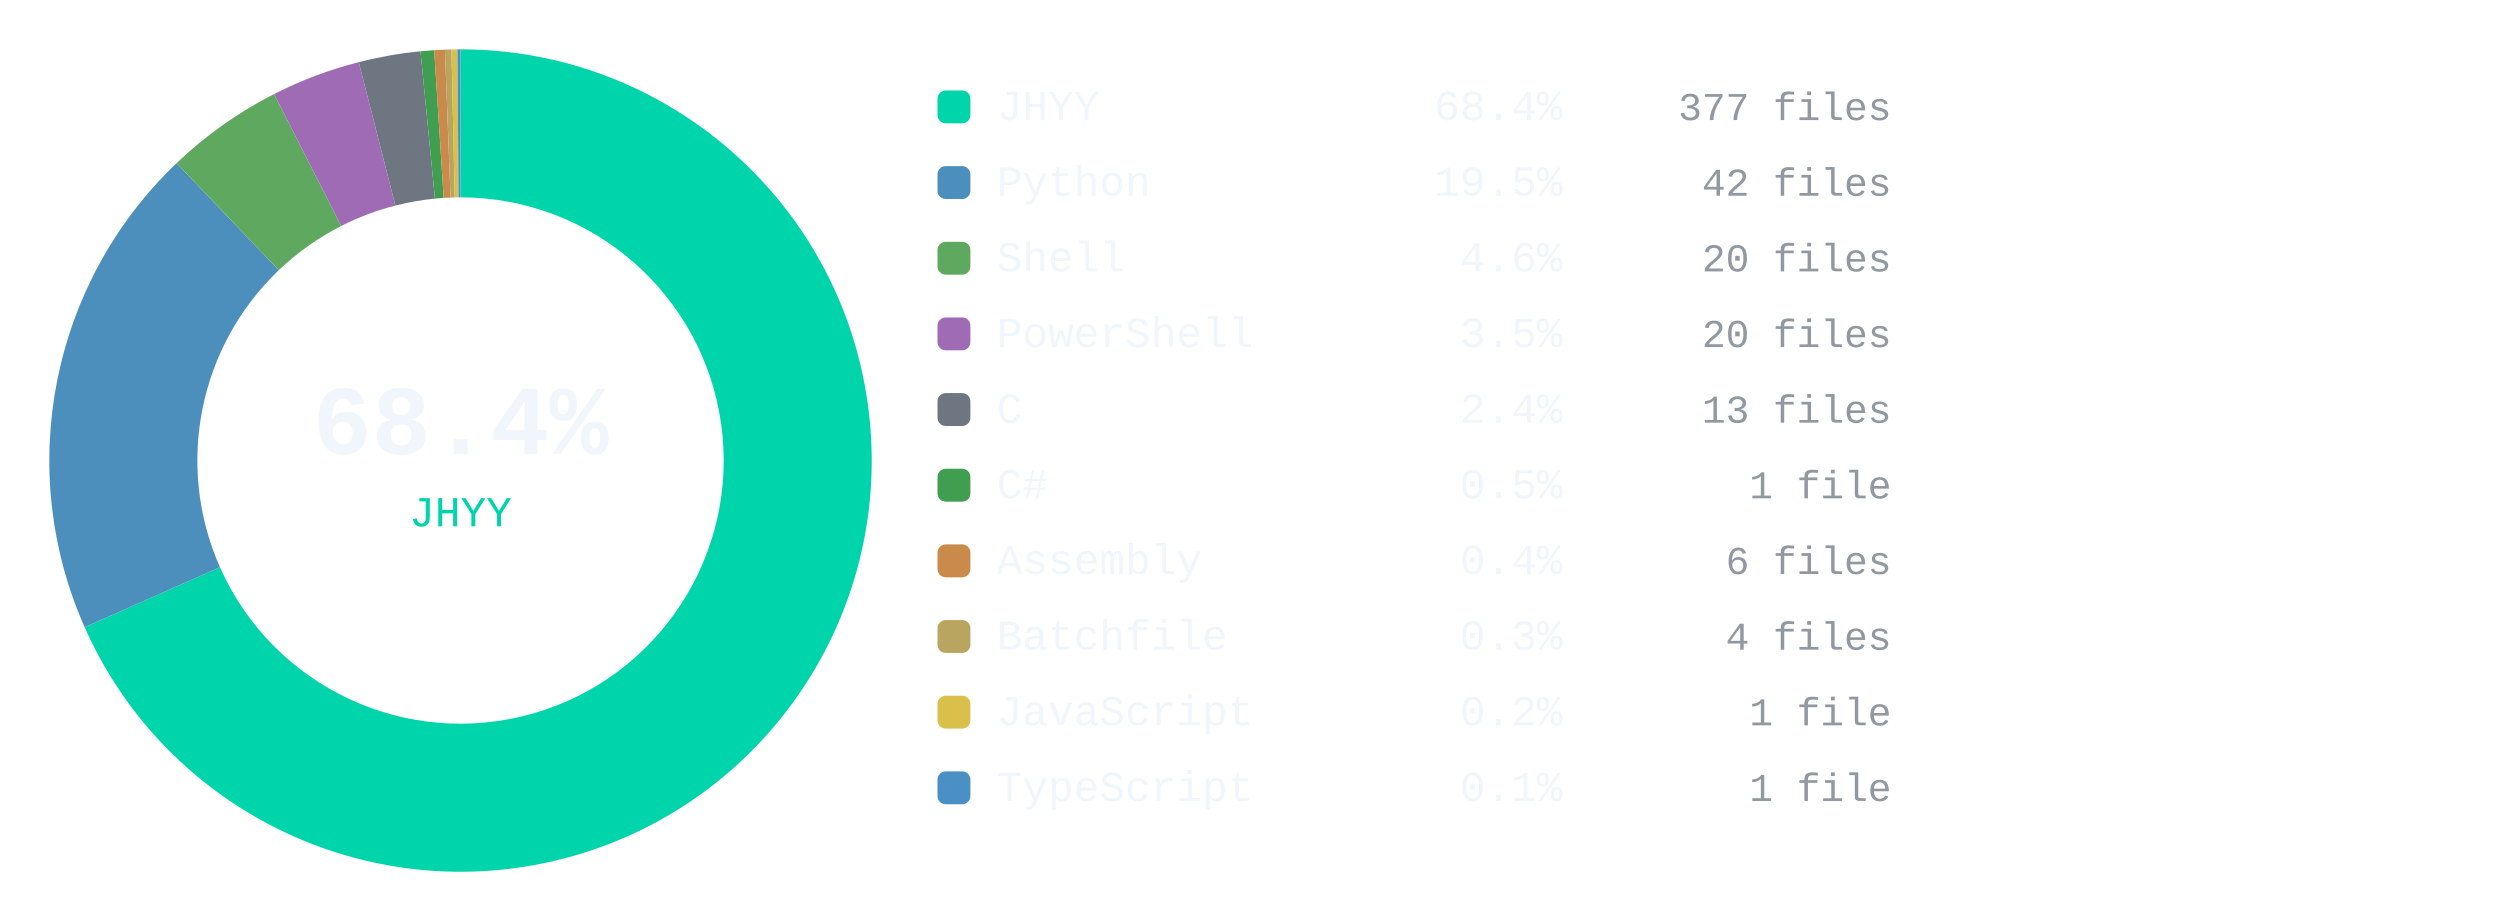
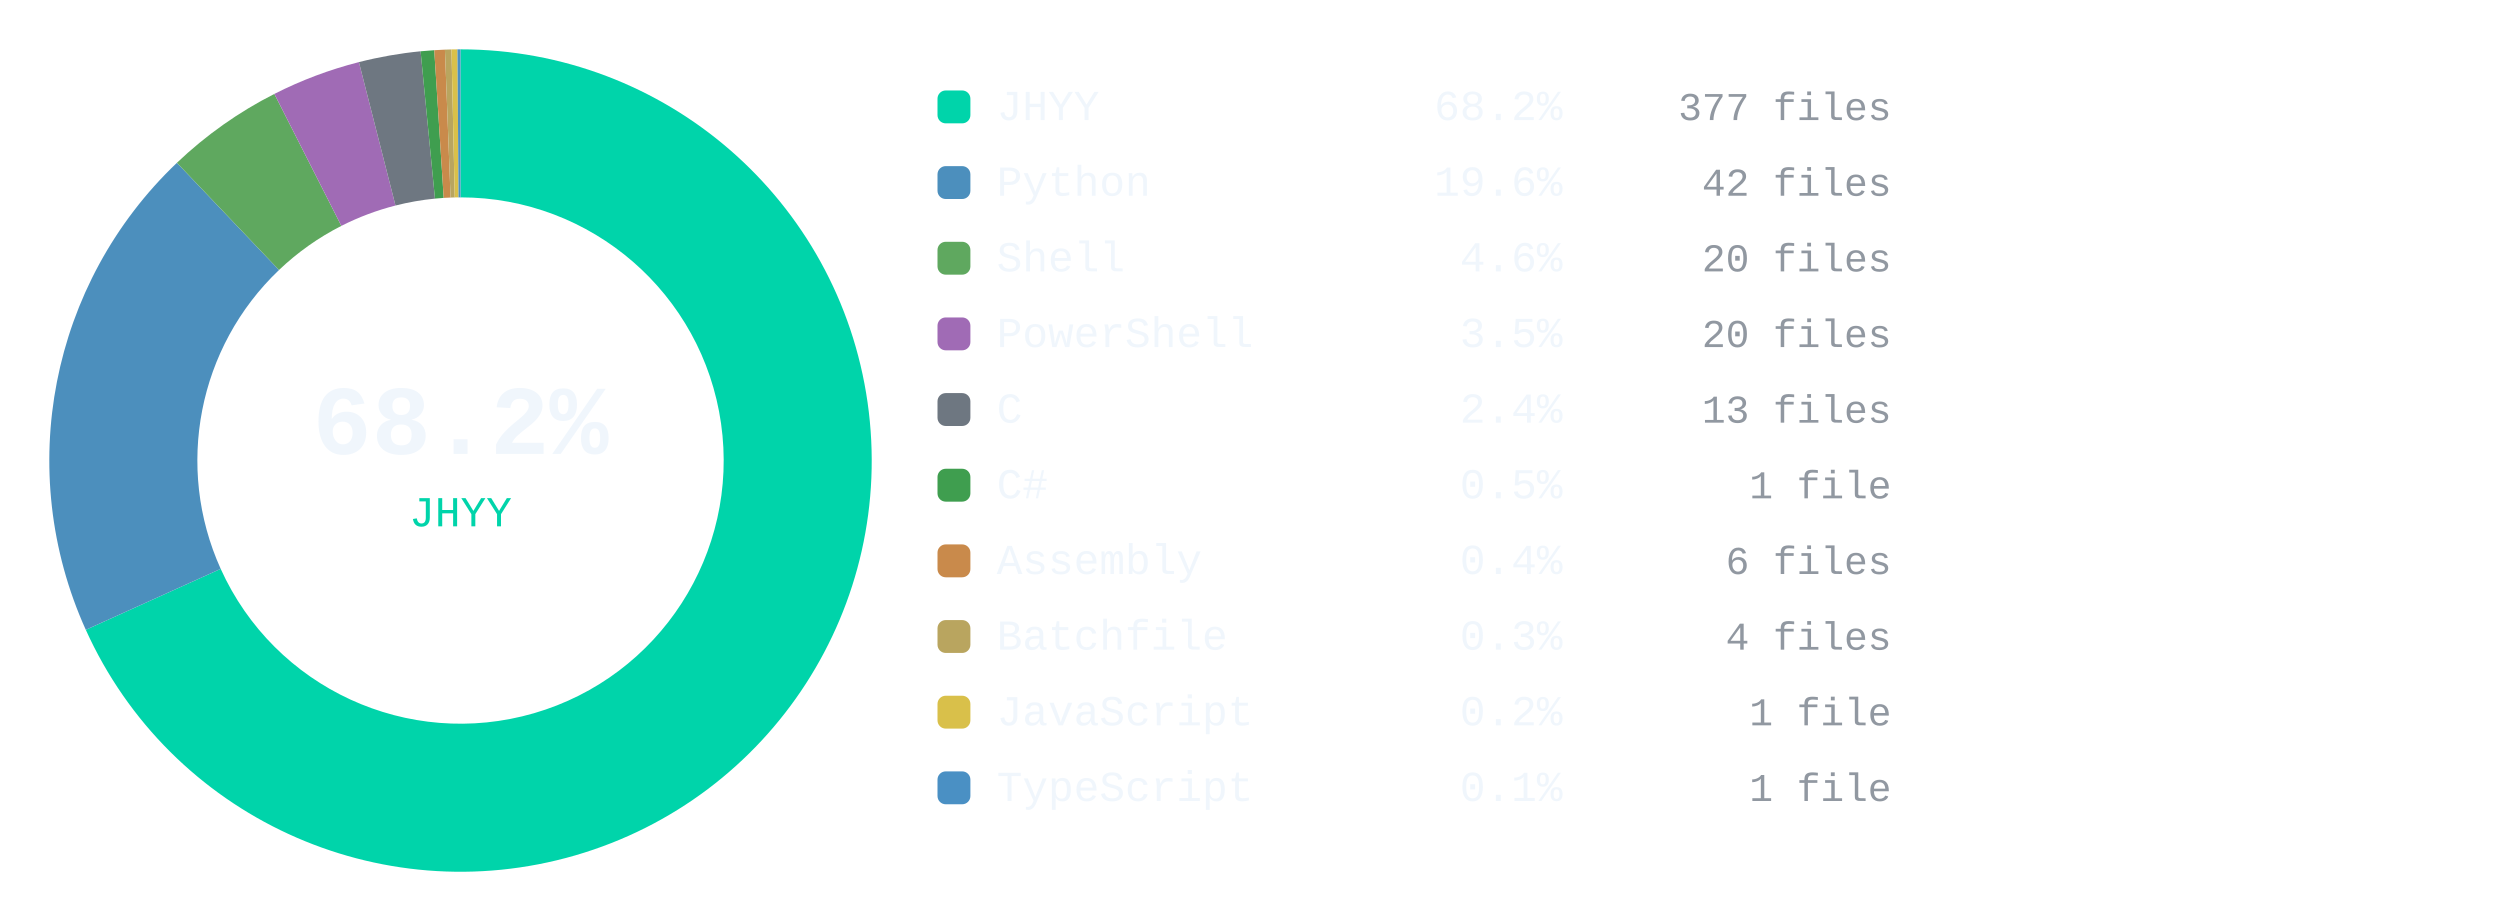
<svg xmlns="http://www.w3.org/2000/svg" width="760" height="280" viewBox="0 0 760 280" role="img" aria-label="Language composition by code lines">
-   <path d="M 140.00 15.00 A 125.0 125.0 0 1 1 25.73 190.67 L 66.87 172.43 A 80.0 80.0 0 1 0 140.00 60.00 Z" fill="#00d4aa" />
-   <path d="M 25.73 190.67 A 125.0 125.0 0 0 1 53.67 49.60 L 84.75 82.14 A 80.0 80.0 0 0 0 66.87 172.43 Z" fill="#4c8fbd" />
-   <path d="M 53.67 49.60 A 125.0 125.0 0 0 1 83.31 28.59 L 103.72 68.70 A 80.0 80.0 0 0 0 84.75 82.14 Z" fill="#5fa85f" />
-   <path d="M 83.31 28.59 A 125.0 125.0 0 0 1 109.06 18.89 L 120.20 62.49 A 80.0 80.0 0 0 0 103.72 68.70 Z" fill="#a06bb5" />
-   <path d="M 109.06 18.89 A 125.0 125.0 0 0 1 127.84 15.59 L 132.22 60.38 A 80.0 80.0 0 0 0 120.20 62.49 Z" fill="#6e7781" />
-   <path d="M 127.84 15.59 A 125.0 125.0 0 0 1 131.99 15.26 L 134.88 60.16 A 80.0 80.0 0 0 0 132.22 60.38 Z" fill="#3f9e4f" />
-   <path d="M 131.99 15.26 A 125.0 125.0 0 0 1 135.26 15.09 L 136.96 60.06 A 80.0 80.0 0 0 0 134.88 60.16 Z" fill="#c98a4b" />
-   <path d="M 135.26 15.09 A 125.0 125.0 0 0 1 137.24 15.03 L 138.24 60.02 A 80.0 80.0 0 0 0 136.96 60.06 Z" fill="#b9a55f" />
-   <path d="M 137.24 15.03 A 125.0 125.0 0 0 1 139.06 15.00 L 139.40 60.00 A 80.0 80.0 0 0 0 138.24 60.02 Z" fill="#d9c04a" />
+   <path d="M 140.00 15.00 A 125.0 125.0 0 1 1 26.08 191.46 L 67.09 172.93 A 80.0 80.0 0 1 0 140.00 60.00 Z" fill="#00d4aa" />
+   <path d="M 26.08 191.46 A 125.0 125.0 0 0 1 53.78 49.49 L 84.82 82.08 A 80.0 80.0 0 0 0 67.09 172.93 Z" fill="#4c8fbd" />
+   <path d="M 53.78 49.49 A 125.0 125.0 0 0 1 83.40 28.55 L 103.77 68.67 A 80.0 80.0 0 0 0 84.82 82.08 Z" fill="#5fa85f" />
+   <path d="M 83.40 28.55 A 125.0 125.0 0 0 1 109.11 18.88 L 120.23 62.48 A 80.0 80.0 0 0 0 103.77 68.67 Z" fill="#a06bb5" />
+   <path d="M 109.11 18.88 A 125.0 125.0 0 0 1 127.86 15.59 L 132.23 60.38 A 80.0 80.0 0 0 0 120.23 62.48 Z" fill="#6e7781" />
+   <path d="M 127.86 15.59 A 125.0 125.0 0 0 1 132.01 15.26 L 134.88 60.16 A 80.0 80.0 0 0 0 132.23 60.38 Z" fill="#3f9e4f" />
+   <path d="M 132.01 15.26 A 125.0 125.0 0 0 1 135.26 15.09 L 136.97 60.06 A 80.0 80.0 0 0 0 134.88 60.16 Z" fill="#c98a4b" />
+   <path d="M 135.26 15.09 A 125.0 125.0 0 0 1 137.25 15.03 L 138.24 60.02 A 80.0 80.0 0 0 0 136.97 60.06 Z" fill="#b9a55f" />
+   <path d="M 137.25 15.03 A 125.0 125.0 0 0 1 139.06 15.00 L 139.40 60.00 A 80.0 80.0 0 0 0 138.24 60.02 Z" fill="#d9c04a" />
  <path d="M 139.06 15.00 A 125.0 125.0 0 0 1 140.00 15.00 L 140.00 60.00 A 80.0 80.0 0 0 0 139.40 60.00 Z" fill="#4a90c4" />
-   <text x="140.0" y="138.0" font-family="SFMono-Regular,Consolas,Liberation Mono,monospace" font-size="30" font-weight="700" fill="#f0f6fc" text-anchor="middle">68.4%</text>
+   <text x="140.0" y="138.0" font-family="SFMono-Regular,Consolas,Liberation Mono,monospace" font-size="30" font-weight="700" fill="#f0f6fc" text-anchor="middle">68.2%</text>
  <text x="140.0" y="160.0" font-family="SFMono-Regular,Consolas,Liberation Mono,monospace" font-size="13" fill="#00d4aa" text-anchor="middle">JHYY</text>
  <rect x="285" y="27.5" width="10" height="10" rx="2.5" fill="#00d4aa" />
  <text x="303" y="36.5" font-family="SFMono-Regular,Consolas,Liberation Mono,monospace" font-size="13" fill="#f0f6fc">JHYY</text>
-   <text x="475" y="36.5" font-family="SFMono-Regular,Consolas,Liberation Mono,monospace" font-size="13" fill="#f0f6fc" text-anchor="end">68.4%</text>
+   <text x="475" y="36.5" font-family="SFMono-Regular,Consolas,Liberation Mono,monospace" font-size="13" fill="#f0f6fc" text-anchor="end">68.2%</text>
  <text x="575" y="36.5" font-family="SFMono-Regular,Consolas,Liberation Mono,monospace" font-size="12" fill="#9198a1" text-anchor="end">377 files</text>
  <rect x="285" y="50.5" width="10" height="10" rx="2.5" fill="#4c8fbd" />
  <text x="303" y="59.5" font-family="SFMono-Regular,Consolas,Liberation Mono,monospace" font-size="13" fill="#f0f6fc">Python</text>
-   <text x="475" y="59.5" font-family="SFMono-Regular,Consolas,Liberation Mono,monospace" font-size="13" fill="#f0f6fc" text-anchor="end">19.5%</text>
+   <text x="475" y="59.5" font-family="SFMono-Regular,Consolas,Liberation Mono,monospace" font-size="13" fill="#f0f6fc" text-anchor="end">19.6%</text>
  <text x="575" y="59.5" font-family="SFMono-Regular,Consolas,Liberation Mono,monospace" font-size="12" fill="#9198a1" text-anchor="end">42 files</text>
  <rect x="285" y="73.5" width="10" height="10" rx="2.5" fill="#5fa85f" />
  <text x="303" y="82.5" font-family="SFMono-Regular,Consolas,Liberation Mono,monospace" font-size="13" fill="#f0f6fc">Shell</text>
  <text x="475" y="82.5" font-family="SFMono-Regular,Consolas,Liberation Mono,monospace" font-size="13" fill="#f0f6fc" text-anchor="end">4.6%</text>
  <text x="575" y="82.5" font-family="SFMono-Regular,Consolas,Liberation Mono,monospace" font-size="12" fill="#9198a1" text-anchor="end">20 files</text>
  <rect x="285" y="96.5" width="10" height="10" rx="2.5" fill="#a06bb5" />
  <text x="303" y="105.5" font-family="SFMono-Regular,Consolas,Liberation Mono,monospace" font-size="13" fill="#f0f6fc">PowerShell</text>
  <text x="475" y="105.5" font-family="SFMono-Regular,Consolas,Liberation Mono,monospace" font-size="13" fill="#f0f6fc" text-anchor="end">3.5%</text>
  <text x="575" y="105.5" font-family="SFMono-Regular,Consolas,Liberation Mono,monospace" font-size="12" fill="#9198a1" text-anchor="end">20 files</text>
  <rect x="285" y="119.5" width="10" height="10" rx="2.5" fill="#6e7781" />
  <text x="303" y="128.5" font-family="SFMono-Regular,Consolas,Liberation Mono,monospace" font-size="13" fill="#f0f6fc">C</text>
  <text x="475" y="128.5" font-family="SFMono-Regular,Consolas,Liberation Mono,monospace" font-size="13" fill="#f0f6fc" text-anchor="end">2.4%</text>
  <text x="575" y="128.5" font-family="SFMono-Regular,Consolas,Liberation Mono,monospace" font-size="12" fill="#9198a1" text-anchor="end">13 files</text>
  <rect x="285" y="142.5" width="10" height="10" rx="2.5" fill="#3f9e4f" />
  <text x="303" y="151.5" font-family="SFMono-Regular,Consolas,Liberation Mono,monospace" font-size="13" fill="#f0f6fc">C#</text>
  <text x="475" y="151.5" font-family="SFMono-Regular,Consolas,Liberation Mono,monospace" font-size="13" fill="#f0f6fc" text-anchor="end">0.5%</text>
  <text x="575" y="151.5" font-family="SFMono-Regular,Consolas,Liberation Mono,monospace" font-size="12" fill="#9198a1" text-anchor="end">1 file</text>
  <rect x="285" y="165.5" width="10" height="10" rx="2.5" fill="#c98a4b" />
  <text x="303" y="174.5" font-family="SFMono-Regular,Consolas,Liberation Mono,monospace" font-size="13" fill="#f0f6fc">Assembly</text>
  <text x="475" y="174.5" font-family="SFMono-Regular,Consolas,Liberation Mono,monospace" font-size="13" fill="#f0f6fc" text-anchor="end">0.4%</text>
  <text x="575" y="174.5" font-family="SFMono-Regular,Consolas,Liberation Mono,monospace" font-size="12" fill="#9198a1" text-anchor="end">6 files</text>
  <rect x="285" y="188.5" width="10" height="10" rx="2.5" fill="#b9a55f" />
  <text x="303" y="197.5" font-family="SFMono-Regular,Consolas,Liberation Mono,monospace" font-size="13" fill="#f0f6fc">Batchfile</text>
  <text x="475" y="197.5" font-family="SFMono-Regular,Consolas,Liberation Mono,monospace" font-size="13" fill="#f0f6fc" text-anchor="end">0.3%</text>
  <text x="575" y="197.5" font-family="SFMono-Regular,Consolas,Liberation Mono,monospace" font-size="12" fill="#9198a1" text-anchor="end">4 files</text>
  <rect x="285" y="211.5" width="10" height="10" rx="2.5" fill="#d9c04a" />
  <text x="303" y="220.5" font-family="SFMono-Regular,Consolas,Liberation Mono,monospace" font-size="13" fill="#f0f6fc">JavaScript</text>
  <text x="475" y="220.5" font-family="SFMono-Regular,Consolas,Liberation Mono,monospace" font-size="13" fill="#f0f6fc" text-anchor="end">0.2%</text>
  <text x="575" y="220.5" font-family="SFMono-Regular,Consolas,Liberation Mono,monospace" font-size="12" fill="#9198a1" text-anchor="end">1 file</text>
  <rect x="285" y="234.5" width="10" height="10" rx="2.5" fill="#4a90c4" />
  <text x="303" y="243.5" font-family="SFMono-Regular,Consolas,Liberation Mono,monospace" font-size="13" fill="#f0f6fc">TypeScript</text>
  <text x="475" y="243.5" font-family="SFMono-Regular,Consolas,Liberation Mono,monospace" font-size="13" fill="#f0f6fc" text-anchor="end">0.1%</text>
  <text x="575" y="243.5" font-family="SFMono-Regular,Consolas,Liberation Mono,monospace" font-size="12" fill="#9198a1" text-anchor="end">1 file</text>
</svg>
